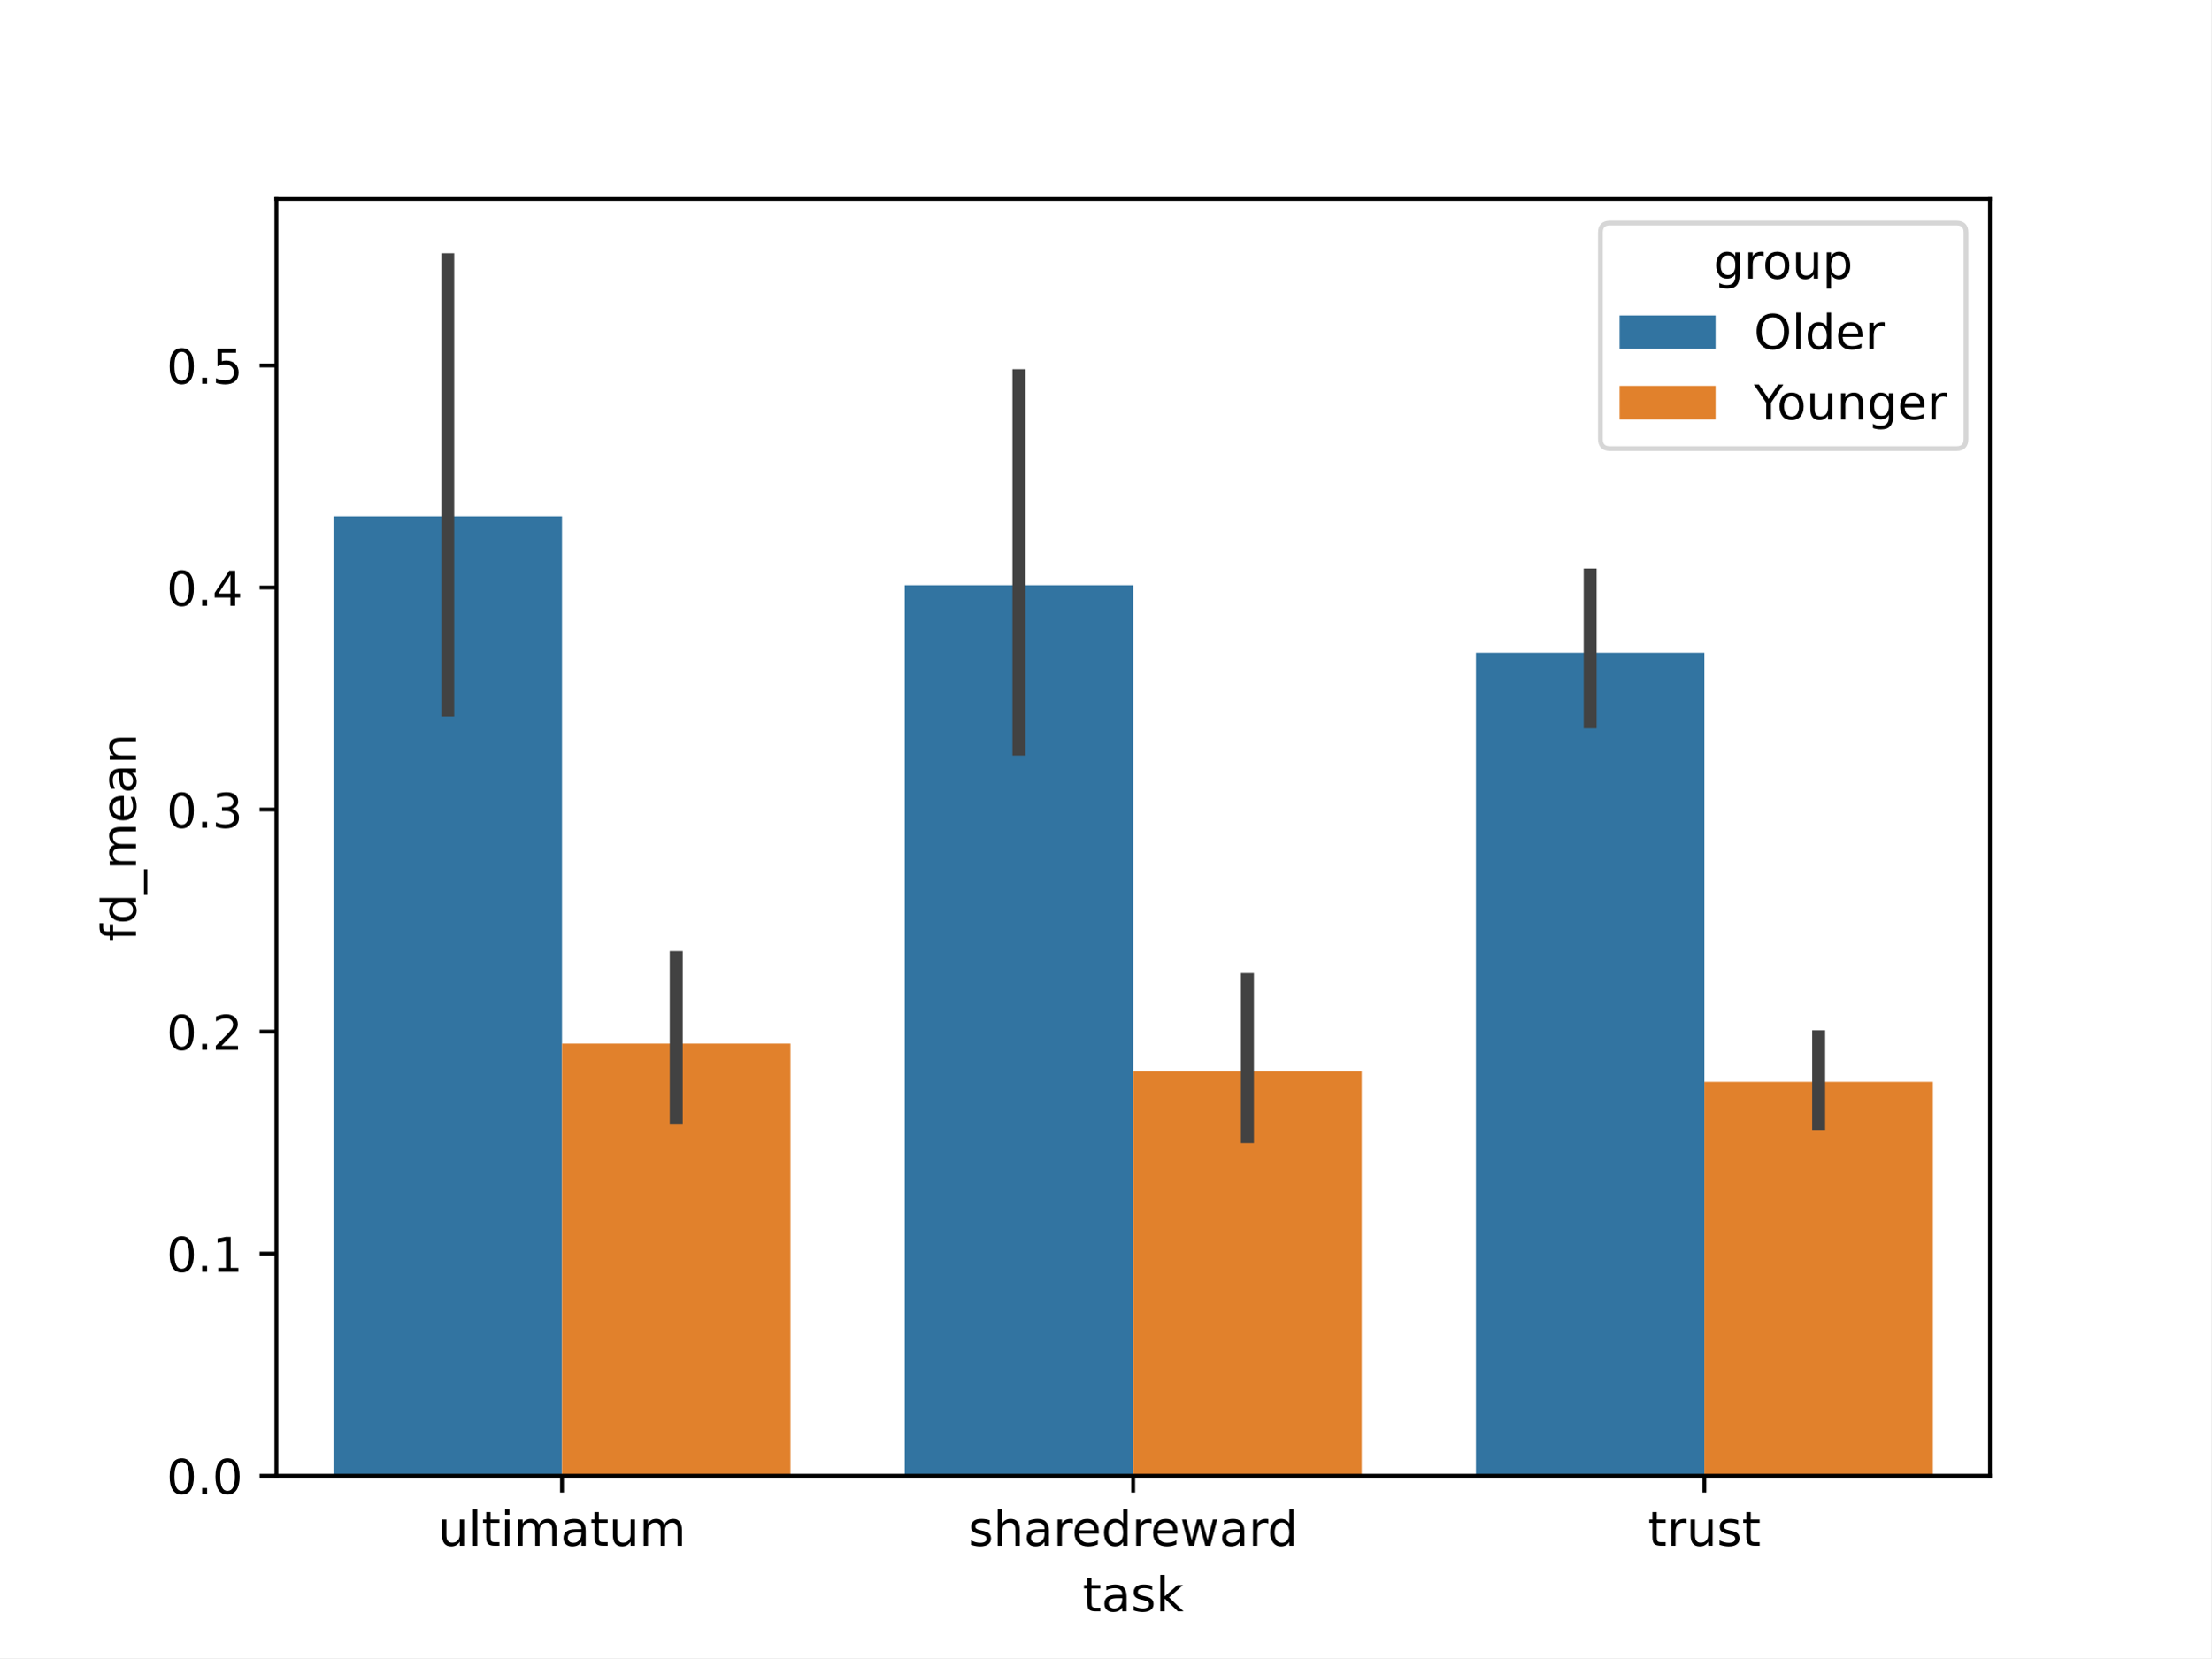
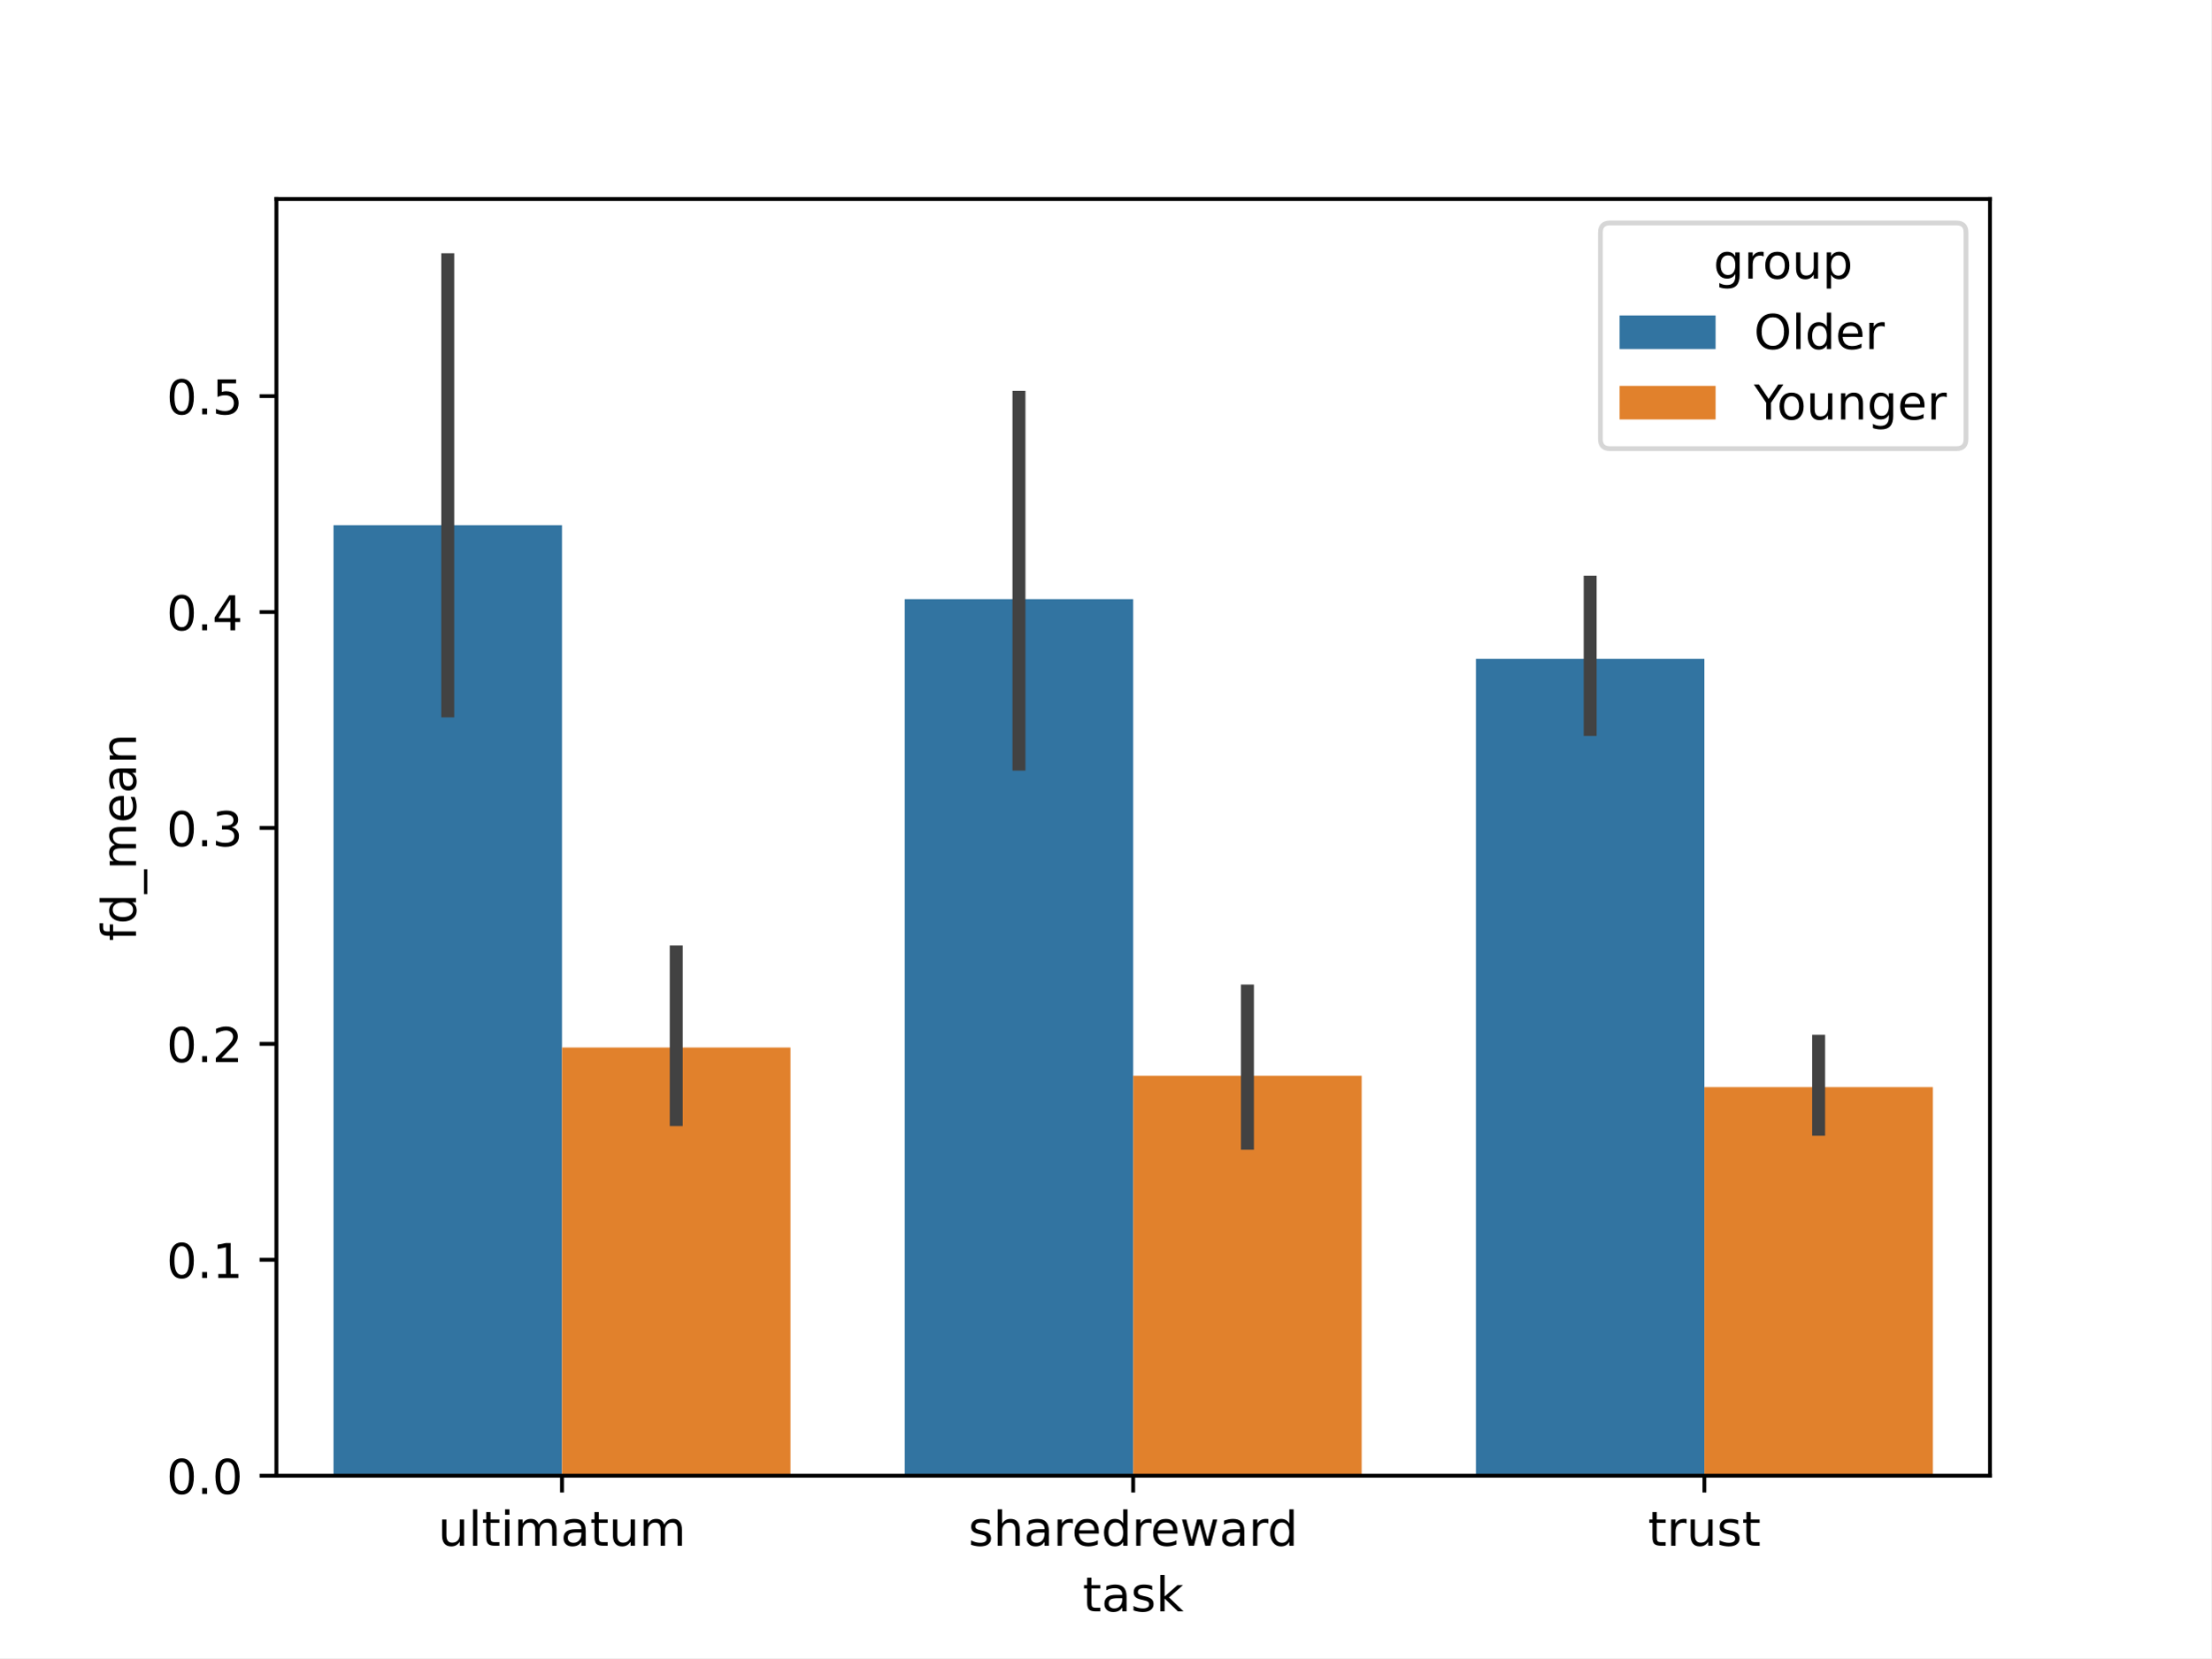
<svg xmlns="http://www.w3.org/2000/svg" xmlns:xlink="http://www.w3.org/1999/xlink" width="460.8pt" height="345.6pt" viewBox="0 0 460.8 345.6" version="1.1">
  <defs>
    <style type="text/css">*{stroke-linejoin: round; stroke-linecap: butt}</style>
  </defs>
  <g id="figure_1">
    <g id="patch_1">
      <path d="M 0 345.6  L 460.8 345.6  L 460.8 0  L 0 0  z " style="fill: #ffffff" />
    </g>
    <g id="axes_1">
      <g id="patch_2">
        <path d="M 57.6 307.584  L 414.72 307.584  L 414.72 41.472  L 57.6 41.472  z " style="fill: #ffffff" />
      </g>
      <g id="patch_3">
-         <path d="M 69.504 307.584  L 117.12 307.584  L 117.12 107.593  L 69.504 107.593  z " clip-path="url(#p6dabc321fc)" style="fill: #3274a1" />
+         <path d="M 69.504 307.584  L 117.12 307.584  L 117.12 109.461  L 69.504 109.461  z " clip-path="url(#p4365e77879)" style="fill: #3274a1" />
      </g>
      <g id="patch_4">
-         <path d="M 188.544 307.584  L 236.16 307.584  L 236.16 121.969  L 188.544 121.969  z " clip-path="url(#p6dabc321fc)" style="fill: #3274a1" />
+         <path d="M 188.544 307.584  L 236.16 307.584  L 236.16 124.883  L 188.544 124.883  z " clip-path="url(#p4365e77879)" style="fill: #3274a1" />
      </g>
      <g id="patch_5">
-         <path d="M 307.584 307.584  L 355.2 307.584  L 355.2 136.071  L 307.584 136.071  z " clip-path="url(#p6dabc321fc)" style="fill: #3274a1" />
+         <path d="M 307.584 307.584  L 355.2 307.584  L 355.2 137.326  L 307.584 137.326  z " clip-path="url(#p4365e77879)" style="fill: #3274a1" />
      </g>
      <g id="patch_6">
-         <path d="M 117.12 307.584  L 164.736 307.584  L 164.736 217.523  L 117.12 217.523  z " clip-path="url(#p6dabc321fc)" style="fill: #e1812c" />
+         <path d="M 117.12 307.584  L 164.736 307.584  L 164.736 218.338  L 117.12 218.338  z " clip-path="url(#p4365e77879)" style="fill: #e1812c" />
      </g>
      <g id="patch_7">
-         <path d="M 236.16 307.584  L 283.776 307.584  L 283.776 223.277  L 236.16 223.277  z " clip-path="url(#p6dabc321fc)" style="fill: #e1812c" />
+         <path d="M 236.16 307.584  L 283.776 307.584  L 283.776 224.215  L 236.16 224.215  z " clip-path="url(#p4365e77879)" style="fill: #e1812c" />
      </g>
      <g id="patch_8">
-         <path d="M 355.2 307.584  L 402.816 307.584  L 402.816 225.509  L 355.2 225.509  z " clip-path="url(#p6dabc321fc)" style="fill: #e1812c" />
+         <path d="M 355.2 307.584  L 402.816 307.584  L 402.816 226.586  L 355.2 226.586  z " clip-path="url(#p4365e77879)" style="fill: #e1812c" />
      </g>
      <g id="matplotlib.axis_1">
        <g id="xtick_1">
          <g id="line2d_1">
            <defs>
-               <path id="m09ca619a6e" d="M 0 0  L 0 3.5  " style="stroke: #000000; stroke-width: 0.8" />
-             </defs>
-             <g>
-               <use xlink:href="#m09ca619a6e" x="117.12" y="307.584" style="stroke: #000000; stroke-width: 0.8" />
+               <path id="mb4c759d01d" d="M 0 0  L 0 3.5  " style="stroke: #000000; stroke-width: 0.8" />
+             </defs>
+             <g>
+               <use xlink:href="#mb4c759d01d" x="117.12" y="307.584" style="stroke: #000000; stroke-width: 0.8" />
            </g>
          </g>
          <g id="text_1">
            <g transform="translate(91.27938 322.1824)scale(0.1 -0.1)">
              <defs>
                <path id="DejaVuSans-75" d="M 544 1381  L 544 3500  L 1119 3500  L 1119 1403  Q 1119 906 1312 657  Q 1506 409 1894 409  Q 2359 409 2629 706  Q 2900 1003 2900 1516  L 2900 3500  L 3475 3500  L 3475 0  L 2900 0  L 2900 538  Q 2691 219 2414 64  Q 2138 -91 1772 -91  Q 1169 -91 856 284  Q 544 659 544 1381  z M 1991 3584  L 1991 3584  z " transform="scale(0.015625)" />
                <path id="DejaVuSans-6c" d="M 603 4863  L 1178 4863  L 1178 0  L 603 0  L 603 4863  z " transform="scale(0.015625)" />
                <path id="DejaVuSans-74" d="M 1172 4494  L 1172 3500  L 2356 3500  L 2356 3053  L 1172 3053  L 1172 1153  Q 1172 725 1289 603  Q 1406 481 1766 481  L 2356 481  L 2356 0  L 1766 0  Q 1100 0 847 248  Q 594 497 594 1153  L 594 3053  L 172 3053  L 172 3500  L 594 3500  L 594 4494  L 1172 4494  z " transform="scale(0.015625)" />
                <path id="DejaVuSans-69" d="M 603 3500  L 1178 3500  L 1178 0  L 603 0  L 603 3500  z M 603 4863  L 1178 4863  L 1178 4134  L 603 4134  L 603 4863  z " transform="scale(0.015625)" />
                <path id="DejaVuSans-6d" d="M 3328 2828  Q 3544 3216 3844 3400  Q 4144 3584 4550 3584  Q 5097 3584 5394 3201  Q 5691 2819 5691 2113  L 5691 0  L 5113 0  L 5113 2094  Q 5113 2597 4934 2840  Q 4756 3084 4391 3084  Q 3944 3084 3684 2787  Q 3425 2491 3425 1978  L 3425 0  L 2847 0  L 2847 2094  Q 2847 2600 2669 2842  Q 2491 3084 2119 3084  Q 1678 3084 1418 2786  Q 1159 2488 1159 1978  L 1159 0  L 581 0  L 581 3500  L 1159 3500  L 1159 2956  Q 1356 3278 1631 3431  Q 1906 3584 2284 3584  Q 2666 3584 2933 3390  Q 3200 3197 3328 2828  z " transform="scale(0.015625)" />
                <path id="DejaVuSans-61" d="M 2194 1759  Q 1497 1759 1228 1600  Q 959 1441 959 1056  Q 959 750 1161 570  Q 1363 391 1709 391  Q 2188 391 2477 730  Q 2766 1069 2766 1631  L 2766 1759  L 2194 1759  z M 3341 1997  L 3341 0  L 2766 0  L 2766 531  Q 2569 213 2275 61  Q 1981 -91 1556 -91  Q 1019 -91 701 211  Q 384 513 384 1019  Q 384 1609 779 1909  Q 1175 2209 1959 2209  L 2766 2209  L 2766 2266  Q 2766 2663 2505 2880  Q 2244 3097 1772 3097  Q 1472 3097 1187 3025  Q 903 2953 641 2809  L 641 3341  Q 956 3463 1253 3523  Q 1550 3584 1831 3584  Q 2591 3584 2966 3190  Q 3341 2797 3341 1997  z " transform="scale(0.015625)" />
              </defs>
              <use xlink:href="#DejaVuSans-75" />
              <use xlink:href="#DejaVuSans-6c" x="63.379" />
              <use xlink:href="#DejaVuSans-74" x="91.162" />
              <use xlink:href="#DejaVuSans-69" x="130.371" />
              <use xlink:href="#DejaVuSans-6d" x="158.154" />
              <use xlink:href="#DejaVuSans-61" x="255.566" />
              <use xlink:href="#DejaVuSans-74" x="316.846" />
              <use xlink:href="#DejaVuSans-75" x="356.055" />
              <use xlink:href="#DejaVuSans-6d" x="419.434" />
            </g>
          </g>
        </g>
        <g id="xtick_2">
          <g id="line2d_2">
            <g>
-               <use xlink:href="#m09ca619a6e" x="236.16" y="307.584" style="stroke: #000000; stroke-width: 0.8" />
+               <use xlink:href="#mb4c759d01d" x="236.16" y="307.584" style="stroke: #000000; stroke-width: 0.8" />
            </g>
          </g>
          <g id="text_2">
            <g transform="translate(201.8139 322.1824)scale(0.1 -0.1)">
              <defs>
                <path id="DejaVuSans-73" d="M 2834 3397  L 2834 2853  Q 2591 2978 2328 3040  Q 2066 3103 1784 3103  Q 1356 3103 1142 2972  Q 928 2841 928 2578  Q 928 2378 1081 2264  Q 1234 2150 1697 2047  L 1894 2003  Q 2506 1872 2764 1633  Q 3022 1394 3022 966  Q 3022 478 2636 193  Q 2250 -91 1575 -91  Q 1294 -91 989 -36  Q 684 19 347 128  L 347 722  Q 666 556 975 473  Q 1284 391 1588 391  Q 1994 391 2212 530  Q 2431 669 2431 922  Q 2431 1156 2273 1281  Q 2116 1406 1581 1522  L 1381 1569  Q 847 1681 609 1914  Q 372 2147 372 2553  Q 372 3047 722 3315  Q 1072 3584 1716 3584  Q 2034 3584 2315 3537  Q 2597 3491 2834 3397  z " transform="scale(0.015625)" />
                <path id="DejaVuSans-68" d="M 3513 2113  L 3513 0  L 2938 0  L 2938 2094  Q 2938 2591 2744 2837  Q 2550 3084 2163 3084  Q 1697 3084 1428 2787  Q 1159 2491 1159 1978  L 1159 0  L 581 0  L 581 4863  L 1159 4863  L 1159 2956  Q 1366 3272 1645 3428  Q 1925 3584 2291 3584  Q 2894 3584 3203 3211  Q 3513 2838 3513 2113  z " transform="scale(0.015625)" />
                <path id="DejaVuSans-72" d="M 2631 2963  Q 2534 3019 2420 3045  Q 2306 3072 2169 3072  Q 1681 3072 1420 2755  Q 1159 2438 1159 1844  L 1159 0  L 581 0  L 581 3500  L 1159 3500  L 1159 2956  Q 1341 3275 1631 3429  Q 1922 3584 2338 3584  Q 2397 3584 2469 3576  Q 2541 3569 2628 3553  L 2631 2963  z " transform="scale(0.015625)" />
                <path id="DejaVuSans-65" d="M 3597 1894  L 3597 1613  L 953 1613  Q 991 1019 1311 708  Q 1631 397 2203 397  Q 2534 397 2845 478  Q 3156 559 3463 722  L 3463 178  Q 3153 47 2828 -22  Q 2503 -91 2169 -91  Q 1331 -91 842 396  Q 353 884 353 1716  Q 353 2575 817 3079  Q 1281 3584 2069 3584  Q 2775 3584 3186 3129  Q 3597 2675 3597 1894  z M 3022 2063  Q 3016 2534 2758 2815  Q 2500 3097 2075 3097  Q 1594 3097 1305 2825  Q 1016 2553 972 2059  L 3022 2063  z " transform="scale(0.015625)" />
                <path id="DejaVuSans-64" d="M 2906 2969  L 2906 4863  L 3481 4863  L 3481 0  L 2906 0  L 2906 525  Q 2725 213 2448 61  Q 2172 -91 1784 -91  Q 1150 -91 751 415  Q 353 922 353 1747  Q 353 2572 751 3078  Q 1150 3584 1784 3584  Q 2172 3584 2448 3432  Q 2725 3281 2906 2969  z M 947 1747  Q 947 1113 1208 752  Q 1469 391 1925 391  Q 2381 391 2643 752  Q 2906 1113 2906 1747  Q 2906 2381 2643 2742  Q 2381 3103 1925 3103  Q 1469 3103 1208 2742  Q 947 2381 947 1747  z " transform="scale(0.015625)" />
                <path id="DejaVuSans-77" d="M 269 3500  L 844 3500  L 1563 769  L 2278 3500  L 2956 3500  L 3675 769  L 4391 3500  L 4966 3500  L 4050 0  L 3372 0  L 2619 2869  L 1863 0  L 1184 0  L 269 3500  z " transform="scale(0.015625)" />
              </defs>
              <use xlink:href="#DejaVuSans-73" />
              <use xlink:href="#DejaVuSans-68" x="52.1" />
              <use xlink:href="#DejaVuSans-61" x="115.479" />
              <use xlink:href="#DejaVuSans-72" x="176.758" />
              <use xlink:href="#DejaVuSans-65" x="215.621" />
              <use xlink:href="#DejaVuSans-64" x="277.145" />
              <use xlink:href="#DejaVuSans-72" x="340.621" />
              <use xlink:href="#DejaVuSans-65" x="379.484" />
              <use xlink:href="#DejaVuSans-77" x="441.008" />
              <use xlink:href="#DejaVuSans-61" x="522.795" />
              <use xlink:href="#DejaVuSans-72" x="584.074" />
              <use xlink:href="#DejaVuSans-64" x="623.438" />
            </g>
          </g>
        </g>
        <g id="xtick_3">
          <g id="line2d_3">
            <g>
-               <use xlink:href="#m09ca619a6e" x="355.2" y="307.584" style="stroke: #000000; stroke-width: 0.8" />
+               <use xlink:href="#mb4c759d01d" x="355.2" y="307.584" style="stroke: #000000; stroke-width: 0.8" />
            </g>
          </g>
          <g id="text_3">
            <g transform="translate(343.4508 322.1824)scale(0.1 -0.1)">
              <use xlink:href="#DejaVuSans-74" />
              <use xlink:href="#DejaVuSans-72" x="39.209" />
              <use xlink:href="#DejaVuSans-75" x="80.322" />
              <use xlink:href="#DejaVuSans-73" x="143.701" />
              <use xlink:href="#DejaVuSans-74" x="195.801" />
            </g>
          </g>
        </g>
        <g id="text_4">
          <g transform="translate(225.6358 335.8606)scale(0.1 -0.1)">
            <defs>
              <path id="DejaVuSans-6b" d="M 581 4863  L 1159 4863  L 1159 1991  L 2875 3500  L 3609 3500  L 1753 1863  L 3688 0  L 2938 0  L 1159 1709  L 1159 0  L 581 0  L 581 4863  z " transform="scale(0.015625)" />
            </defs>
            <use xlink:href="#DejaVuSans-74" />
            <use xlink:href="#DejaVuSans-61" x="39.209" />
            <use xlink:href="#DejaVuSans-73" x="100.488" />
            <use xlink:href="#DejaVuSans-6b" x="152.588" />
          </g>
        </g>
      </g>
      <g id="matplotlib.axis_2">
        <g id="ytick_1">
          <g id="line2d_4">
            <defs>
-               <path id="ma131251bef" d="M 0 0  L -3.5 0  " style="stroke: #000000; stroke-width: 0.8" />
-             </defs>
-             <g>
-               <use xlink:href="#ma131251bef" x="57.6" y="307.584" style="stroke: #000000; stroke-width: 0.8" />
+               <path id="maae3f84c03" d="M 0 0  L -3.5 0  " style="stroke: #000000; stroke-width: 0.8" />
+             </defs>
+             <g>
+               <use xlink:href="#maae3f84c03" x="57.6" y="307.584" style="stroke: #000000; stroke-width: 0.8" />
            </g>
          </g>
          <g id="text_5">
            <g transform="translate(34.69687 311.3832)scale(0.1 -0.1)">
              <defs>
                <path id="DejaVuSans-30" d="M 2034 4250  Q 1547 4250 1301 3770  Q 1056 3291 1056 2328  Q 1056 1369 1301 889  Q 1547 409 2034 409  Q 2525 409 2770 889  Q 3016 1369 3016 2328  Q 3016 3291 2770 3770  Q 2525 4250 2034 4250  z M 2034 4750  Q 2819 4750 3233 4129  Q 3647 3509 3647 2328  Q 3647 1150 3233 529  Q 2819 -91 2034 -91  Q 1250 -91 836 529  Q 422 1150 422 2328  Q 422 3509 836 4129  Q 1250 4750 2034 4750  z " transform="scale(0.015625)" />
                <path id="DejaVuSans-2e" d="M 684 794  L 1344 794  L 1344 0  L 684 0  L 684 794  z " transform="scale(0.015625)" />
              </defs>
              <use xlink:href="#DejaVuSans-30" />
              <use xlink:href="#DejaVuSans-2e" x="63.623" />
              <use xlink:href="#DejaVuSans-30" x="95.41" />
            </g>
          </g>
        </g>
        <g id="ytick_2">
          <g id="line2d_5">
            <g>
-               <use xlink:href="#ma131251bef" x="57.6" y="261.302" style="stroke: #000000; stroke-width: 0.8" />
+               <use xlink:href="#maae3f84c03" x="57.6" y="262.58" style="stroke: #000000; stroke-width: 0.8" />
            </g>
          </g>
          <g id="text_6">
-             <g transform="translate(34.69687 265.1013)scale(0.1 -0.1)">
+             <g transform="translate(34.69687 266.3788)scale(0.1 -0.1)">
              <defs>
                <path id="DejaVuSans-31" d="M 794 531  L 1825 531  L 1825 4091  L 703 3866  L 703 4441  L 1819 4666  L 2450 4666  L 2450 531  L 3481 531  L 3481 0  L 794 0  L 794 531  z " transform="scale(0.015625)" />
              </defs>
              <use xlink:href="#DejaVuSans-30" />
              <use xlink:href="#DejaVuSans-2e" x="63.623" />
              <use xlink:href="#DejaVuSans-31" x="95.41" />
            </g>
          </g>
        </g>
        <g id="ytick_3">
          <g id="line2d_6">
            <g>
-               <use xlink:href="#ma131251bef" x="57.6" y="215.02" style="stroke: #000000; stroke-width: 0.8" />
+               <use xlink:href="#maae3f84c03" x="57.6" y="217.575" style="stroke: #000000; stroke-width: 0.8" />
            </g>
          </g>
          <g id="text_7">
-             <g transform="translate(34.69687 218.8194)scale(0.1 -0.1)">
+             <g transform="translate(34.69687 221.3744)scale(0.1 -0.1)">
              <defs>
                <path id="DejaVuSans-32" d="M 1228 531  L 3431 531  L 3431 0  L 469 0  L 469 531  Q 828 903 1448 1529  Q 2069 2156 2228 2338  Q 2531 2678 2651 2914  Q 2772 3150 2772 3378  Q 2772 3750 2511 3984  Q 2250 4219 1831 4219  Q 1534 4219 1204 4116  Q 875 4013 500 3803  L 500 4441  Q 881 4594 1212 4672  Q 1544 4750 1819 4750  Q 2544 4750 2975 4387  Q 3406 4025 3406 3419  Q 3406 3131 3298 2873  Q 3191 2616 2906 2266  Q 2828 2175 2409 1742  Q 1991 1309 1228 531  z " transform="scale(0.015625)" />
              </defs>
              <use xlink:href="#DejaVuSans-30" />
              <use xlink:href="#DejaVuSans-2e" x="63.623" />
              <use xlink:href="#DejaVuSans-32" x="95.41" />
            </g>
          </g>
        </g>
        <g id="ytick_4">
          <g id="line2d_7">
            <g>
-               <use xlink:href="#ma131251bef" x="57.6" y="168.738" style="stroke: #000000; stroke-width: 0.8" />
+               <use xlink:href="#maae3f84c03" x="57.6" y="172.571" style="stroke: #000000; stroke-width: 0.8" />
            </g>
          </g>
          <g id="text_8">
-             <g transform="translate(34.69687 172.5374)scale(0.1 -0.1)">
+             <g transform="translate(34.69687 176.3699)scale(0.1 -0.1)">
              <defs>
                <path id="DejaVuSans-33" d="M 2597 2516  Q 3050 2419 3304 2112  Q 3559 1806 3559 1356  Q 3559 666 3084 287  Q 2609 -91 1734 -91  Q 1441 -91 1130 -33  Q 819 25 488 141  L 488 750  Q 750 597 1062 519  Q 1375 441 1716 441  Q 2309 441 2620 675  Q 2931 909 2931 1356  Q 2931 1769 2642 2001  Q 2353 2234 1838 2234  L 1294 2234  L 1294 2753  L 1863 2753  Q 2328 2753 2575 2939  Q 2822 3125 2822 3475  Q 2822 3834 2567 4026  Q 2313 4219 1838 4219  Q 1578 4219 1281 4162  Q 984 4106 628 3988  L 628 4550  Q 988 4650 1302 4700  Q 1616 4750 1894 4750  Q 2613 4750 3031 4423  Q 3450 4097 3450 3541  Q 3450 3153 3228 2886  Q 3006 2619 2597 2516  z " transform="scale(0.015625)" />
              </defs>
              <use xlink:href="#DejaVuSans-30" />
              <use xlink:href="#DejaVuSans-2e" x="63.623" />
              <use xlink:href="#DejaVuSans-33" x="95.41" />
            </g>
          </g>
        </g>
        <g id="ytick_5">
          <g id="line2d_8">
            <g>
-               <use xlink:href="#ma131251bef" x="57.6" y="122.456" style="stroke: #000000; stroke-width: 0.8" />
+               <use xlink:href="#maae3f84c03" x="57.6" y="127.566" style="stroke: #000000; stroke-width: 0.8" />
            </g>
          </g>
          <g id="text_9">
-             <g transform="translate(34.69687 126.2555)scale(0.1 -0.1)">
+             <g transform="translate(34.69687 131.3655)scale(0.1 -0.1)">
              <defs>
                <path id="DejaVuSans-34" d="M 2419 4116  L 825 1625  L 2419 1625  L 2419 4116  z M 2253 4666  L 3047 4666  L 3047 1625  L 3713 1625  L 3713 1100  L 3047 1100  L 3047 0  L 2419 0  L 2419 1100  L 313 1100  L 313 1709  L 2253 4666  z " transform="scale(0.015625)" />
              </defs>
              <use xlink:href="#DejaVuSans-30" />
              <use xlink:href="#DejaVuSans-2e" x="63.623" />
              <use xlink:href="#DejaVuSans-34" x="95.41" />
            </g>
          </g>
        </g>
        <g id="ytick_6">
          <g id="line2d_9">
            <g>
-               <use xlink:href="#ma131251bef" x="57.6" y="76.174" style="stroke: #000000; stroke-width: 0.8" />
+               <use xlink:href="#maae3f84c03" x="57.6" y="82.562" style="stroke: #000000; stroke-width: 0.8" />
            </g>
          </g>
          <g id="text_10">
-             <g transform="translate(34.69687 79.97358)scale(0.1 -0.1)">
+             <g transform="translate(34.69687 86.36105)scale(0.1 -0.1)">
              <defs>
                <path id="DejaVuSans-35" d="M 691 4666  L 3169 4666  L 3169 4134  L 1269 4134  L 1269 2991  Q 1406 3038 1543 3061  Q 1681 3084 1819 3084  Q 2600 3084 3056 2656  Q 3513 2228 3513 1497  Q 3513 744 3044 326  Q 2575 -91 1722 -91  Q 1428 -91 1123 -41  Q 819 9 494 109  L 494 744  Q 775 591 1075 516  Q 1375 441 1709 441  Q 2250 441 2565 725  Q 2881 1009 2881 1497  Q 2881 1984 2565 2268  Q 2250 2553 1709 2553  Q 1456 2553 1204 2497  Q 953 2441 691 2322  L 691 4666  z " transform="scale(0.015625)" />
              </defs>
              <use xlink:href="#DejaVuSans-30" />
              <use xlink:href="#DejaVuSans-2e" x="63.623" />
              <use xlink:href="#DejaVuSans-35" x="95.41" />
            </g>
          </g>
        </g>
        <g id="text_11">
          <g transform="translate(28.33906 196.1421)rotate(-90)scale(0.1 -0.1)">
            <defs>
              <path id="DejaVuSans-66" d="M 2375 4863  L 2375 4384  L 1825 4384  Q 1516 4384 1395 4259  Q 1275 4134 1275 3809  L 1275 3500  L 2222 3500  L 2222 3053  L 1275 3053  L 1275 0  L 697 0  L 697 3053  L 147 3053  L 147 3500  L 697 3500  L 697 3744  Q 697 4328 969 4595  Q 1241 4863 1831 4863  L 2375 4863  z " transform="scale(0.015625)" />
              <path id="DejaVuSans-5f" d="M 3263 -1063  L 3263 -1509  L -63 -1509  L -63 -1063  L 3263 -1063  z " transform="scale(0.015625)" />
              <path id="DejaVuSans-6e" d="M 3513 2113  L 3513 0  L 2938 0  L 2938 2094  Q 2938 2591 2744 2837  Q 2550 3084 2163 3084  Q 1697 3084 1428 2787  Q 1159 2491 1159 1978  L 1159 0  L 581 0  L 581 3500  L 1159 3500  L 1159 2956  Q 1366 3272 1645 3428  Q 1925 3584 2291 3584  Q 2894 3584 3203 3211  Q 3513 2838 3513 2113  z " transform="scale(0.015625)" />
            </defs>
            <use xlink:href="#DejaVuSans-66" />
            <use xlink:href="#DejaVuSans-64" x="35.205" />
            <use xlink:href="#DejaVuSans-5f" x="98.682" />
            <use xlink:href="#DejaVuSans-6d" x="148.682" />
            <use xlink:href="#DejaVuSans-65" x="246.094" />
            <use xlink:href="#DejaVuSans-61" x="307.617" />
            <use xlink:href="#DejaVuSans-6e" x="368.896" />
          </g>
        </g>
      </g>
      <g id="line2d_10">
-         <path d="M 93.312 147.961  L 93.312 54.144  " clip-path="url(#p6dabc321fc)" style="fill: none; stroke: #424242; stroke-width: 2.7; stroke-linecap: square" />
+         <path d="M 93.312 148.17  L 93.312 54.144  " clip-path="url(#p4365e77879)" style="fill: none; stroke: #424242; stroke-width: 2.7; stroke-linecap: square" />
      </g>
      <g id="line2d_11">
-         <path d="M 212.352 156.104  L 212.352 78.298  " clip-path="url(#p6dabc321fc)" style="fill: none; stroke: #424242; stroke-width: 2.7; stroke-linecap: square" />
+         <path d="M 212.352 159.269  L 212.352 82.823  " clip-path="url(#p4365e77879)" style="fill: none; stroke: #424242; stroke-width: 2.7; stroke-linecap: square" />
      </g>
      <g id="line2d_12">
-         <path d="M 331.392 150.43  L 331.392 119.859  " clip-path="url(#p6dabc321fc)" style="fill: none; stroke: #424242; stroke-width: 2.7; stroke-linecap: square" />
+         <path d="M 331.392 152.055  L 331.392 121.354  " clip-path="url(#p4365e77879)" style="fill: none; stroke: #424242; stroke-width: 2.7; stroke-linecap: square" />
      </g>
      <g id="line2d_13">
-         <path d="M 140.928 232.89  L 140.928 199.594  " clip-path="url(#p6dabc321fc)" style="fill: none; stroke: #424242; stroke-width: 2.7; stroke-linecap: square" />
+         <path d="M 140.928 233.358  L 140.928 198.416  " clip-path="url(#p4365e77879)" style="fill: none; stroke: #424242; stroke-width: 2.7; stroke-linecap: square" />
      </g>
      <g id="line2d_14">
-         <path d="M 259.968 236.926  L 259.968 204.179  " clip-path="url(#p6dabc321fc)" style="fill: none; stroke: #424242; stroke-width: 2.7; stroke-linecap: square" />
+         <path d="M 259.968 238.287  L 259.968 206.562  " clip-path="url(#p4365e77879)" style="fill: none; stroke: #424242; stroke-width: 2.7; stroke-linecap: square" />
      </g>
      <g id="line2d_15">
-         <path d="M 379.008 234.203  L 379.008 216.099  " clip-path="url(#p6dabc321fc)" style="fill: none; stroke: #424242; stroke-width: 2.7; stroke-linecap: square" />
+         <path d="M 379.008 235.375  L 379.008 217.039  " clip-path="url(#p4365e77879)" style="fill: none; stroke: #424242; stroke-width: 2.7; stroke-linecap: square" />
      </g>
      <g id="patch_9">
        <path d="M 57.6 307.584  L 57.6 41.472  " style="fill: none; stroke: #000000; stroke-width: 0.8; stroke-linejoin: miter; stroke-linecap: square" />
      </g>
      <g id="patch_10">
        <path d="M 414.72 307.584  L 414.72 41.472  " style="fill: none; stroke: #000000; stroke-width: 0.8; stroke-linejoin: miter; stroke-linecap: square" />
      </g>
      <g id="patch_11">
        <path d="M 57.6 307.584  L 414.72 307.584  " style="fill: none; stroke: #000000; stroke-width: 0.8; stroke-linejoin: miter; stroke-linecap: square" />
      </g>
      <g id="patch_12">
        <path d="M 57.6 41.472  L 414.72 41.472  " style="fill: none; stroke: #000000; stroke-width: 0.8; stroke-linejoin: miter; stroke-linecap: square" />
      </g>
      <g id="legend_1">
        <g id="patch_13">
          <path d="M 335.531 93.506  L 407.72 93.506  Q 409.72 93.506 409.72 91.506  L 409.72 48.472  Q 409.72 46.472 407.72 46.472  L 335.531 46.472  Q 333.531 46.472 333.531 48.472  L 333.531 91.506  Q 333.531 93.506 335.531 93.506  z " style="fill: #ffffff; opacity: 0.8; stroke: #cccccc; stroke-linejoin: miter" />
        </g>
        <g id="text_12">
          <g transform="translate(357.1059 58.07044)scale(0.1 -0.1)">
            <defs>
              <path id="DejaVuSans-67" d="M 2906 1791  Q 2906 2416 2648 2759  Q 2391 3103 1925 3103  Q 1463 3103 1205 2759  Q 947 2416 947 1791  Q 947 1169 1205 825  Q 1463 481 1925 481  Q 2391 481 2648 825  Q 2906 1169 2906 1791  z M 3481 434  Q 3481 -459 3084 -895  Q 2688 -1331 1869 -1331  Q 1566 -1331 1297 -1286  Q 1028 -1241 775 -1147  L 775 -588  Q 1028 -725 1275 -790  Q 1522 -856 1778 -856  Q 2344 -856 2625 -561  Q 2906 -266 2906 331  L 2906 616  Q 2728 306 2450 153  Q 2172 0 1784 0  Q 1141 0 747 490  Q 353 981 353 1791  Q 353 2603 747 3093  Q 1141 3584 1784 3584  Q 2172 3584 2450 3431  Q 2728 3278 2906 2969  L 2906 3500  L 3481 3500  L 3481 434  z " transform="scale(0.015625)" />
              <path id="DejaVuSans-6f" d="M 1959 3097  Q 1497 3097 1228 2736  Q 959 2375 959 1747  Q 959 1119 1226 758  Q 1494 397 1959 397  Q 2419 397 2687 759  Q 2956 1122 2956 1747  Q 2956 2369 2687 2733  Q 2419 3097 1959 3097  z M 1959 3584  Q 2709 3584 3137 3096  Q 3566 2609 3566 1747  Q 3566 888 3137 398  Q 2709 -91 1959 -91  Q 1206 -91 779 398  Q 353 888 353 1747  Q 353 2609 779 3096  Q 1206 3584 1959 3584  z " transform="scale(0.015625)" />
              <path id="DejaVuSans-70" d="M 1159 525  L 1159 -1331  L 581 -1331  L 581 3500  L 1159 3500  L 1159 2969  Q 1341 3281 1617 3432  Q 1894 3584 2278 3584  Q 2916 3584 3314 3078  Q 3713 2572 3713 1747  Q 3713 922 3314 415  Q 2916 -91 2278 -91  Q 1894 -91 1617 61  Q 1341 213 1159 525  z M 3116 1747  Q 3116 2381 2855 2742  Q 2594 3103 2138 3103  Q 1681 3103 1420 2742  Q 1159 2381 1159 1747  Q 1159 1113 1420 752  Q 1681 391 2138 391  Q 2594 391 2855 752  Q 3116 1113 3116 1747  z " transform="scale(0.015625)" />
            </defs>
            <use xlink:href="#DejaVuSans-67" />
            <use xlink:href="#DejaVuSans-72" x="63.477" />
            <use xlink:href="#DejaVuSans-6f" x="102.34" />
            <use xlink:href="#DejaVuSans-75" x="163.521" />
            <use xlink:href="#DejaVuSans-70" x="226.9" />
          </g>
        </g>
        <g id="patch_14">
          <path d="M 337.531 72.749  L 357.531 72.749  L 357.531 65.749  L 337.531 65.749  z " style="fill: #3274a1" />
        </g>
        <g id="text_13">
          <g transform="translate(365.5309 72.74856)scale(0.1 -0.1)">
            <defs>
              <path id="DejaVuSans-4f" d="M 2522 4238  Q 1834 4238 1429 3725  Q 1025 3213 1025 2328  Q 1025 1447 1429 934  Q 1834 422 2522 422  Q 3209 422 3611 934  Q 4013 1447 4013 2328  Q 4013 3213 3611 3725  Q 3209 4238 2522 4238  z M 2522 4750  Q 3503 4750 4090 4092  Q 4678 3434 4678 2328  Q 4678 1225 4090 567  Q 3503 -91 2522 -91  Q 1538 -91 948 565  Q 359 1222 359 2328  Q 359 3434 948 4092  Q 1538 4750 2522 4750  z " transform="scale(0.015625)" />
            </defs>
            <use xlink:href="#DejaVuSans-4f" />
            <use xlink:href="#DejaVuSans-6c" x="78.711" />
            <use xlink:href="#DejaVuSans-64" x="106.494" />
            <use xlink:href="#DejaVuSans-65" x="169.971" />
            <use xlink:href="#DejaVuSans-72" x="231.494" />
          </g>
        </g>
        <g id="patch_15">
          <path d="M 337.531 87.427  L 357.531 87.427  L 357.531 80.427  L 337.531 80.427  z " style="fill: #e1812c" />
        </g>
        <g id="text_14">
          <g transform="translate(365.5309 87.42669)scale(0.1 -0.1)">
            <defs>
              <path id="DejaVuSans-59" d="M -13 4666  L 666 4666  L 1959 2747  L 3244 4666  L 3922 4666  L 2272 2222  L 2272 0  L 1638 0  L 1638 2222  L -13 4666  z " transform="scale(0.015625)" />
            </defs>
            <use xlink:href="#DejaVuSans-59" />
            <use xlink:href="#DejaVuSans-6f" x="47.834" />
            <use xlink:href="#DejaVuSans-75" x="109.016" />
            <use xlink:href="#DejaVuSans-6e" x="172.395" />
            <use xlink:href="#DejaVuSans-67" x="235.773" />
            <use xlink:href="#DejaVuSans-65" x="299.25" />
            <use xlink:href="#DejaVuSans-72" x="360.773" />
          </g>
        </g>
      </g>
    </g>
  </g>
  <defs>
-     <clipPath id="p6dabc321fc">
+     <clipPath id="p4365e77879">
      <rect x="57.6" y="41.472" width="357.12" height="266.112" />
    </clipPath>
  </defs>
</svg>
